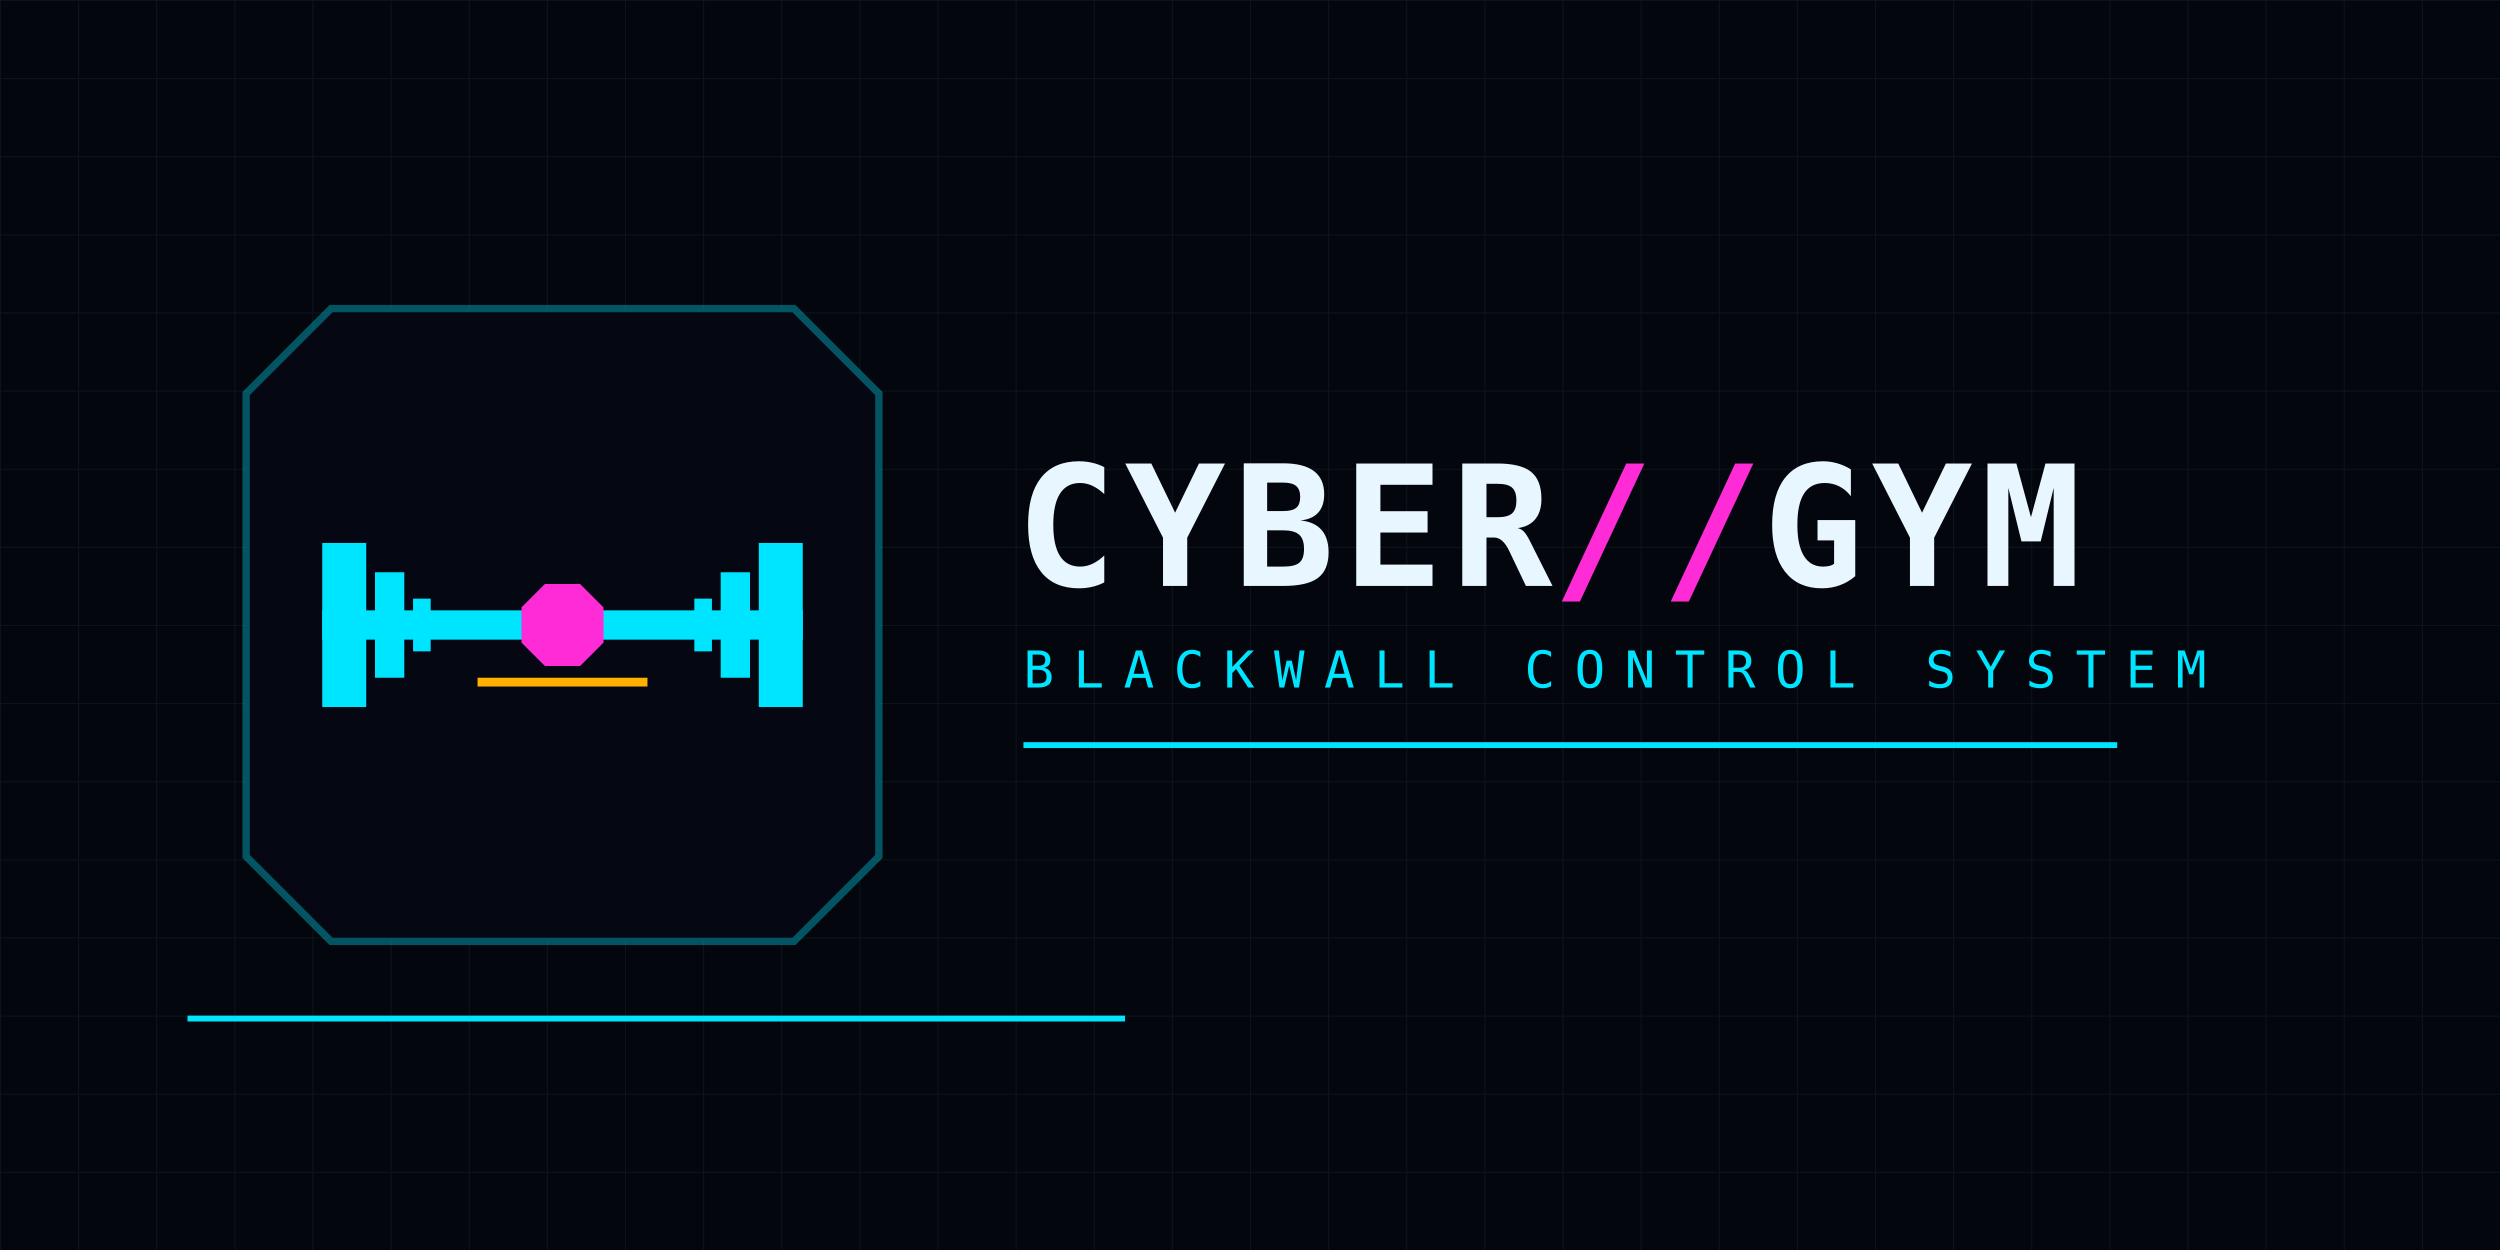
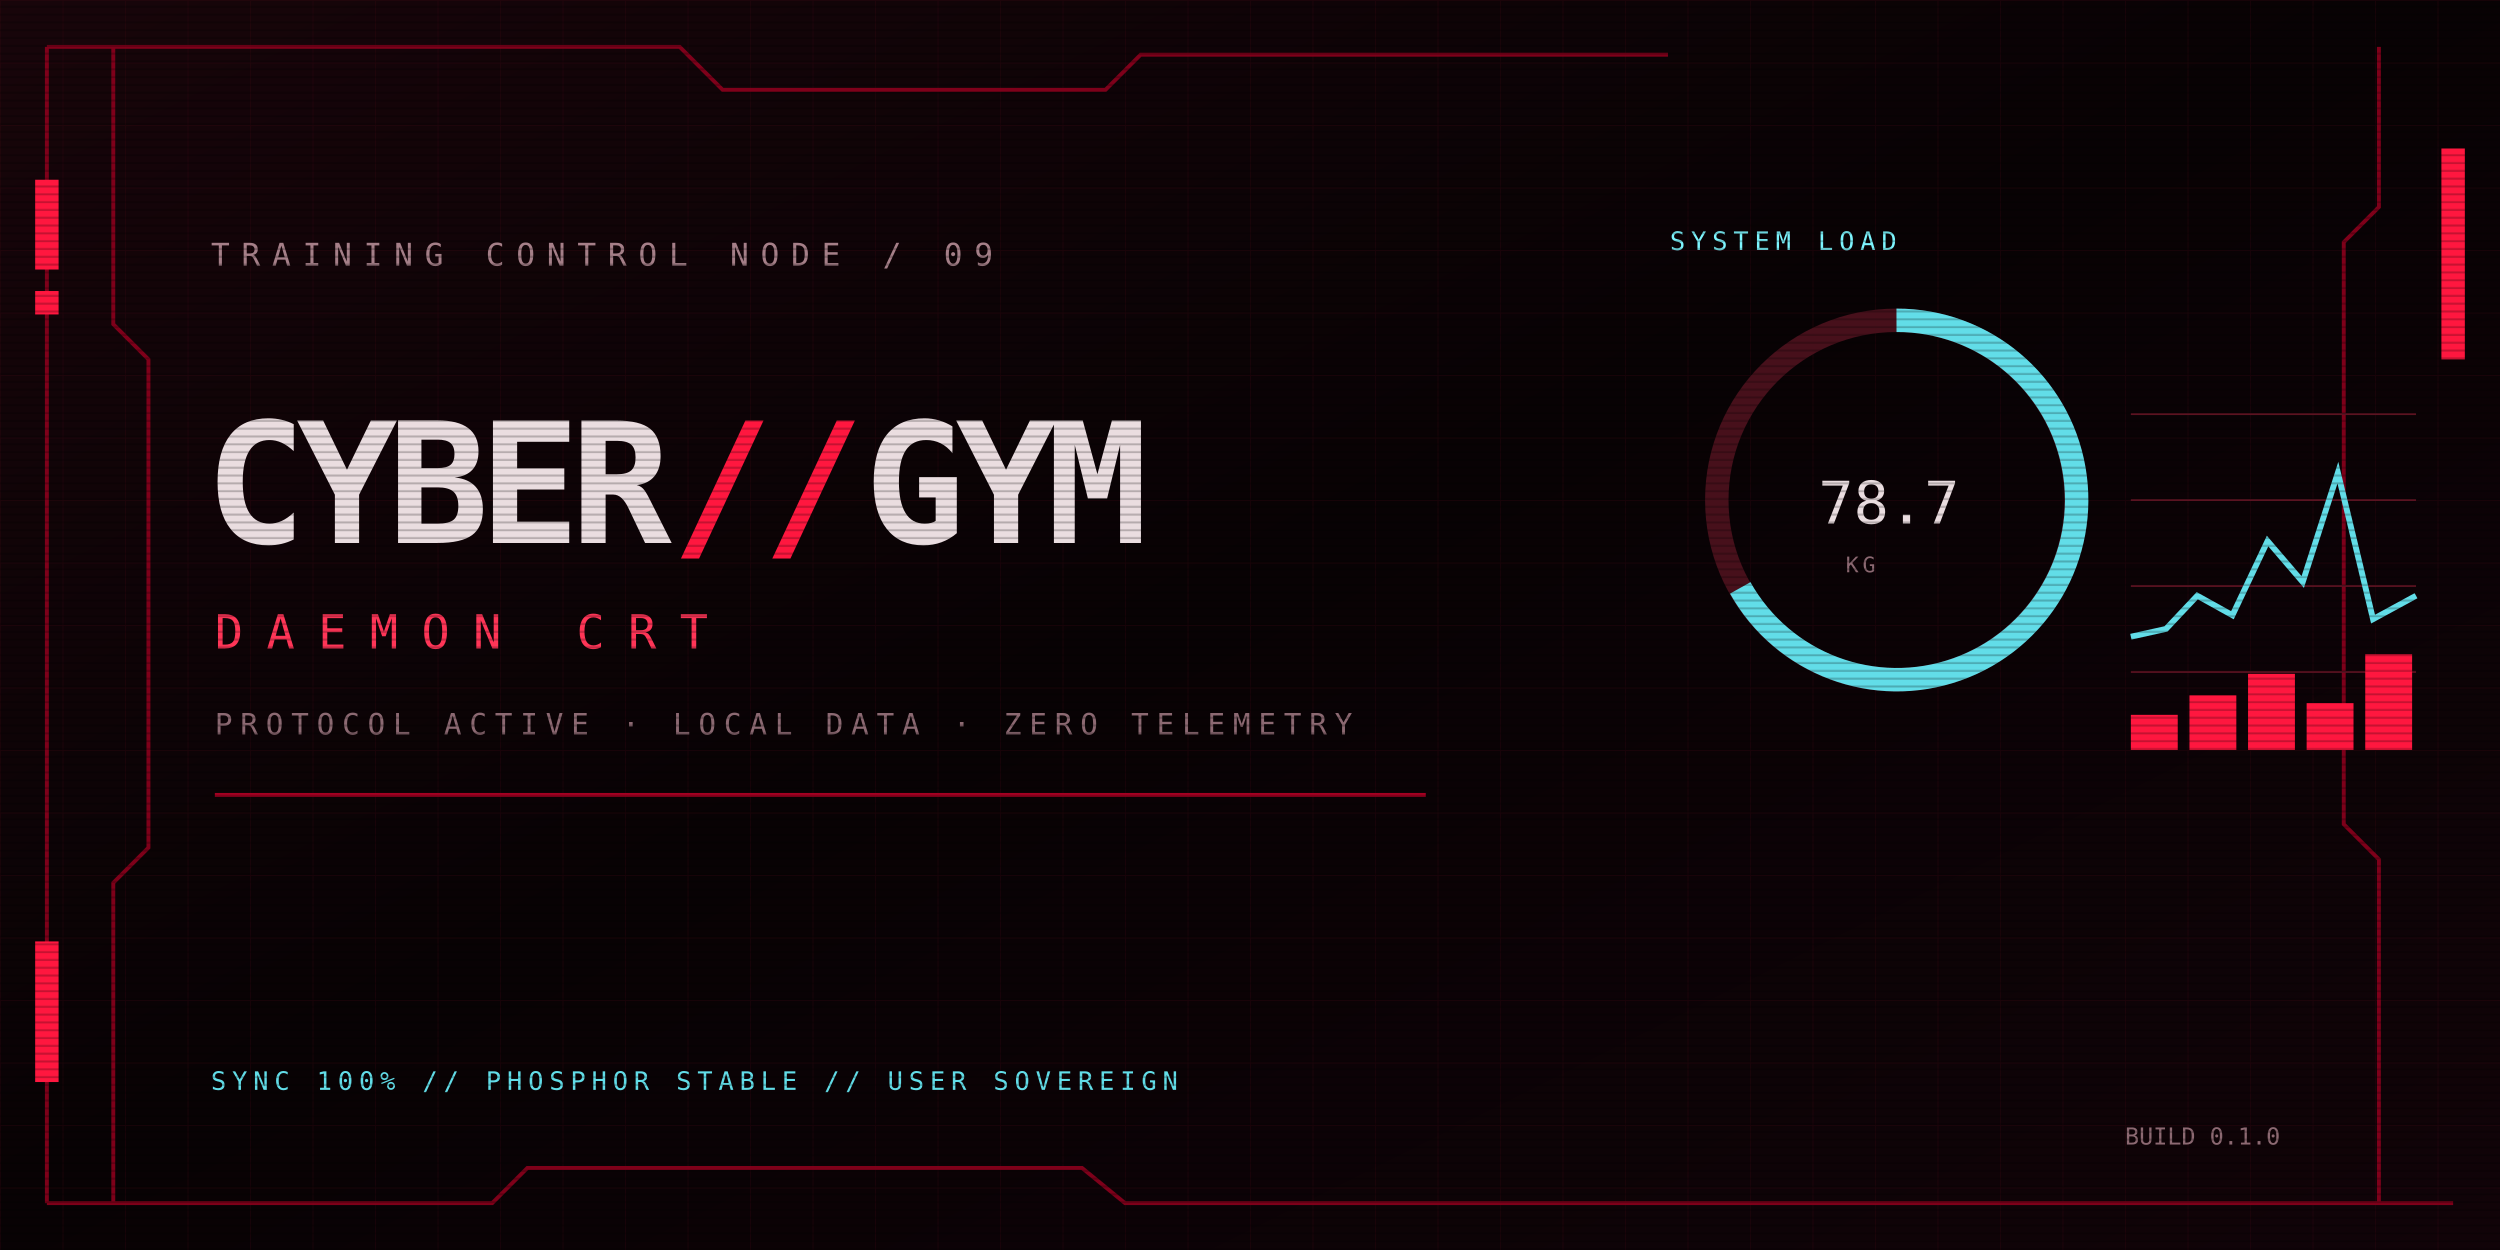
- <svg xmlns="http://www.w3.org/2000/svg" width="1280" height="640" viewBox="0 0 1280 640" role="img" aria-label="Cyber Gym — Blackwall control system">
+ <svg xmlns="http://www.w3.org/2000/svg" width="1280" height="640" viewBox="0 0 1280 640" role="img" aria-labelledby="t d">
  <defs>
-     <pattern id="grid" width="40" height="40" patternUnits="userSpaceOnUse">
-       <path d="M40 0 H0 V40" fill="none" stroke="#091620" stroke-width="1" />
+     <pattern id="grid" width="32" height="32" patternUnits="userSpaceOnUse">
+       <path d="M32 0H0V32" fill="none" stroke="#3a0712" stroke-width="1" opacity=".55" />
    </pattern>
+     <pattern id="scan" width="4" height="4" patternUnits="userSpaceOnUse">
+       <path d="M0 3.5H1280" stroke="#000" stroke-width="1" opacity=".22" />
+     </pattern>
+     <linearGradient id="tube" x1="0" y1="0" x2="1" y2="1">
+       <stop offset="0" stop-color="#18050a" />
+       <stop offset=".48" stop-color="#080204" />
+       <stop offset="1" stop-color="#110308" />
+     </linearGradient>
+     <filter id="redGlow">
+       <feGaussianBlur stdDeviation="3" result="b" />
+       <feMerge>
+         <feMergeNode in="b" />
+         <feMergeNode in="SourceGraphic" />
+       </feMerge>
+     </filter>
  </defs>
-   <rect width="1280" height="640" fill="#04060D" />
-   <rect width="1280" height="640" fill="url(#grid)" opacity=".9" />
-   <g transform="translate(96 128) scale(0.75)">
-     <path d="M98 40 H414 L472 98 V414 L414 472 H98 L40 414 V98 Z" fill="#050812" stroke="#00E5FF" stroke-opacity=".35" stroke-width="5" />
-     <g fill="#00E5FF">
-       <rect x="92" y="246" width="328" height="20" />
-       <rect x="92" y="200" width="30" height="112" />
-       <rect x="128" y="220" width="20" height="72" />
-       <rect x="390" y="200" width="30" height="112" />
-       <rect x="364" y="220" width="20" height="72" />
-       <rect x="154" y="238" width="12" height="36" />
-       <rect x="346" y="238" width="12" height="36" />
+   <rect width="1280" height="640" fill="url(#tube)" />
+   <rect width="1280" height="640" fill="url(#grid)" opacity=".55" />
+   <g fill="none" stroke="#8b001c" stroke-width="2" opacity=".9">
+     <path d="M24 24h324l22 22h196l18-18h270" />
+     <path d="M24 616h228l18-18h284l22 18h680" />
+     <path d="M24 24v592M58 24v142l18 18v250l-18 18v164" />
+     <path d="M1218 24v82l-18 18v298l18 18v176" />
+   </g>
+   <g fill="#ff173f">
+     <rect x="18" y="92" width="12" height="46" />
+     <rect x="18" y="149" width="12" height="12" />
+     <rect x="18" y="482" width="12" height="72" />
+     <rect x="1250" y="76" width="12" height="108" />
+   </g>
+   <g font-family="'JetBrains Mono','DejaVu Sans Mono',monospace">
+     <text x="108" y="136" fill="#a57f88" font-size="16" letter-spacing="6">TRAINING CONTROL NODE / 09</text>
+     <text x="105" y="278" fill="#eadde0" font-size="86" font-weight="700" letter-spacing="-5">CYBER<tspan fill="#ff173f">//</tspan>GYM</text>
+     <text x="110" y="332" fill="#ff3557" font-size="24" letter-spacing="12">DAEMON CRT</text>
+     <text x="110" y="376" fill="#8c6972" font-size="15" letter-spacing="4">PROTOCOL ACTIVE  ·  LOCAL DATA  ·  ZERO TELEMETRY</text>
+     <path d="M110 407h620" stroke="#a50022" stroke-width="2" />
+     <path d="M110 407h188" stroke="#ff173f" stroke-width="5" filter="url(#redGlow)" />
+     <g transform="translate(855 128)">
+       <text x="0" y="0" fill="#7df6ff" font-size="13" letter-spacing="3">SYSTEM LOAD</text>
+       <circle cx="116" cy="128" r="92" fill="none" stroke="#47101b" stroke-width="12" />
+       <path d="M116 36a92 92 0 1 1-80 137" fill="none" stroke="#62dde8" stroke-width="12" />
+       <text x="76" y="140" fill="#eadde0" font-size="30">78.7</text>
+       <text x="90" y="165" fill="#8c6972" font-size="11" letter-spacing="2">KG</text>
+       <path d="M236 84h146M236 128h146M236 172h146M236 216h146" stroke="#5d1322" />
+       <path d="M236 198l18-4 16-17 18 10 18-38 18 21 18-56 18 75 22-12" fill="none" stroke="#62dde8" stroke-width="3" />
+       <g fill="#ff173f">
+         <rect x="236" y="238" width="24" height="18" />
+         <rect x="266" y="228" width="24" height="28" />
+         <rect x="296" y="217" width="24" height="39" />
+         <rect x="326" y="232" width="24" height="24" />
+         <rect x="356" y="207" width="24" height="49" />
+       </g>
    </g>
-     <path d="M244 228 H268 L284 244 V268 L268 284 H244 L228 268 V244 Z" fill="#FF2BD6" />
-     <rect x="198" y="292" width="116" height="6" fill="#FFB000" />
+     <text x="108" y="558" fill="#62dde8" font-size="13" letter-spacing="3">SYNC 100%  //  PHOSPHOR STABLE  //  USER SOVEREIGN</text>
+     <text x="1088" y="586" fill="#8c6972" font-size="12">BUILD 0.1.0</text>
  </g>
-   <g font-family="'DejaVu Sans Mono','Liberation Mono',ui-monospace,monospace" fill="#E8F6FF">
-     <text x="520" y="300" font-size="86" font-weight="700" letter-spacing="4">CYBER<tspan fill="#FF2BD6">//</tspan>GYM</text>
-     <text x="524" y="352" font-size="26" letter-spacing="10" fill="#00E5FF">BLACKWALL CONTROL SYSTEM</text>
-   </g>
-   <rect x="524" y="380" width="560" height="3" fill="#00E5FF" />
-   <rect x="96" y="520" width="480" height="3" fill="#00E5FF" />
+   <rect width="1280" height="640" fill="url(#scan)" pointer-events="none" />
</svg>
